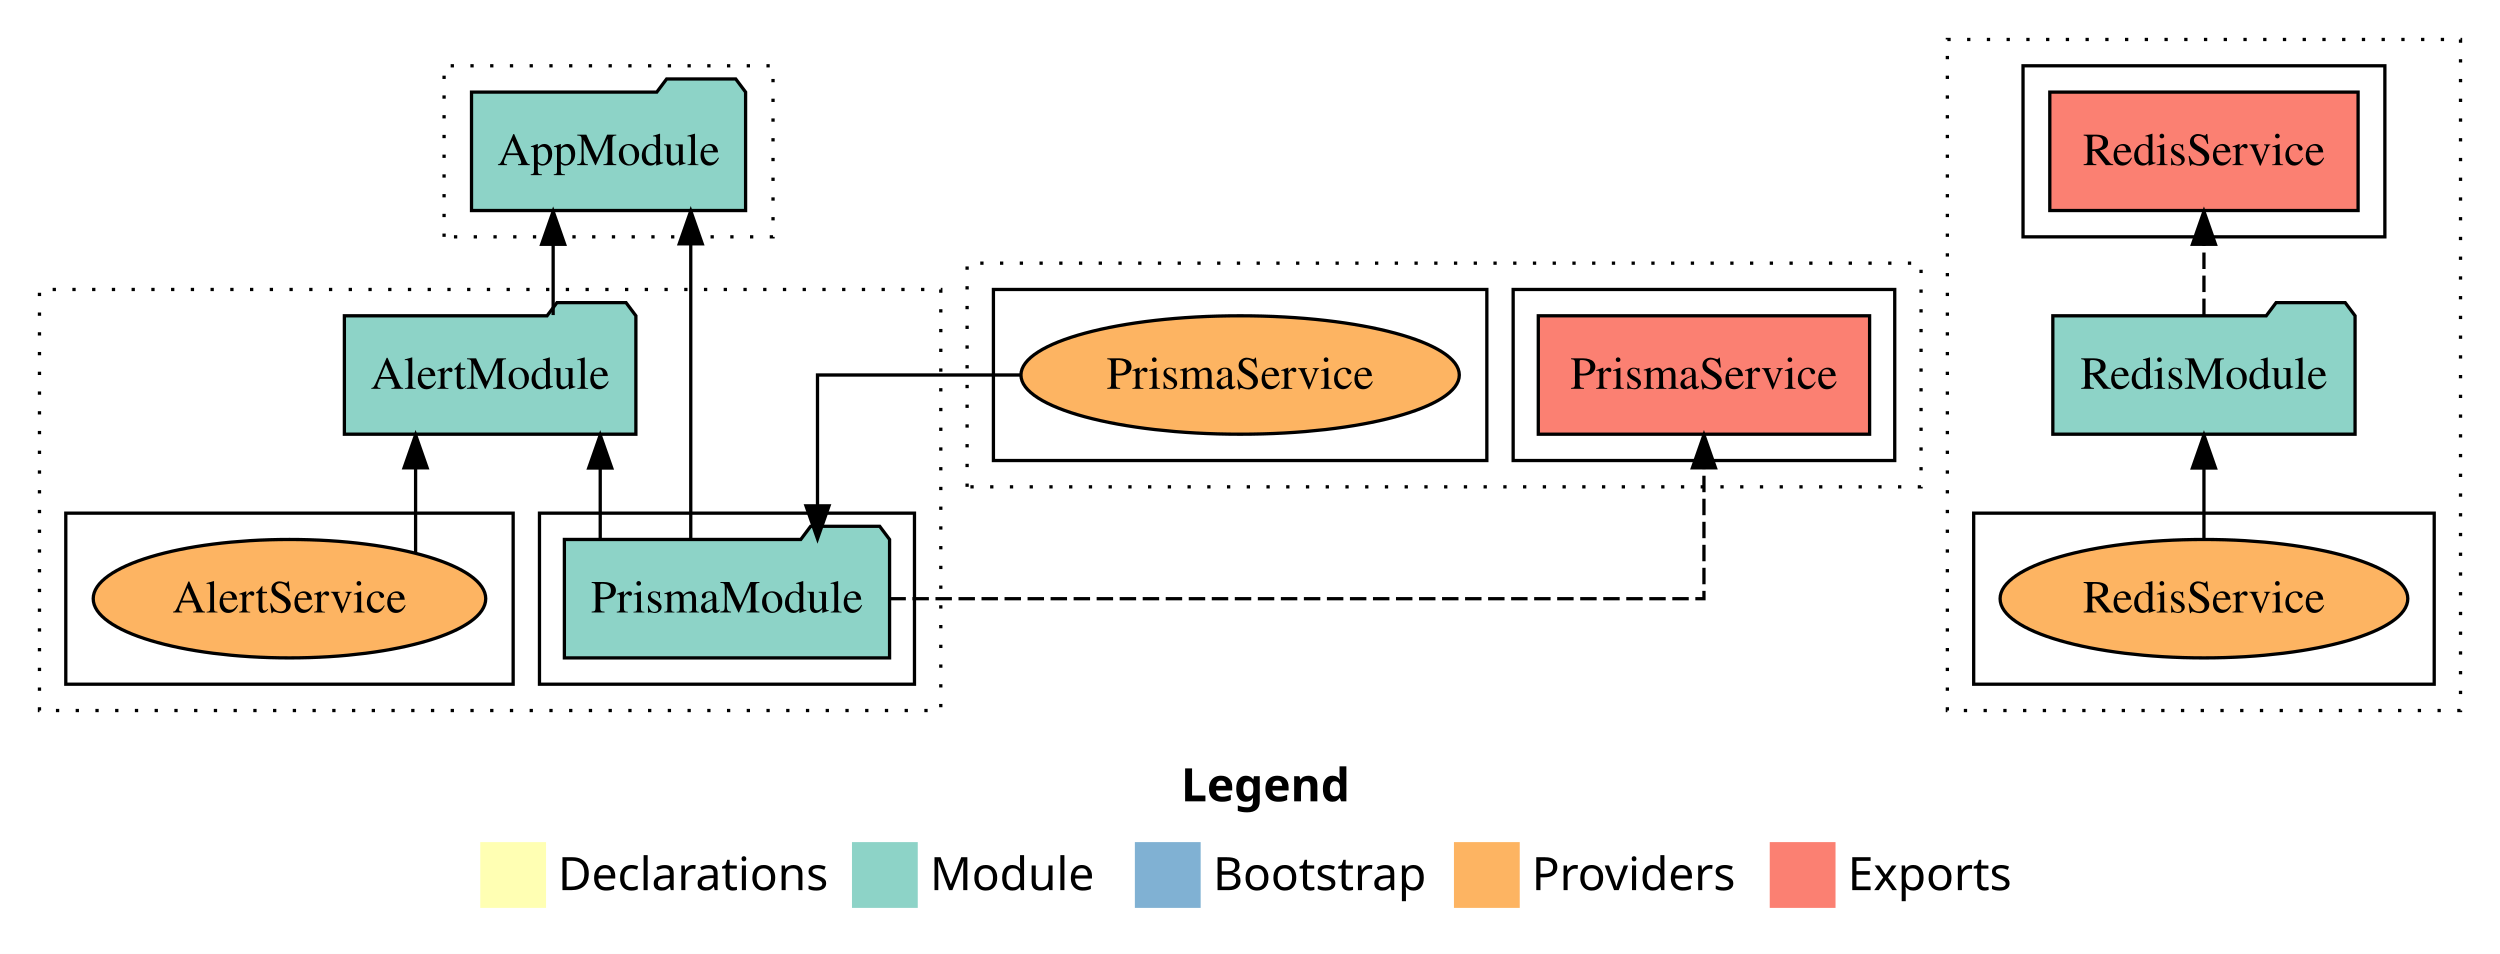
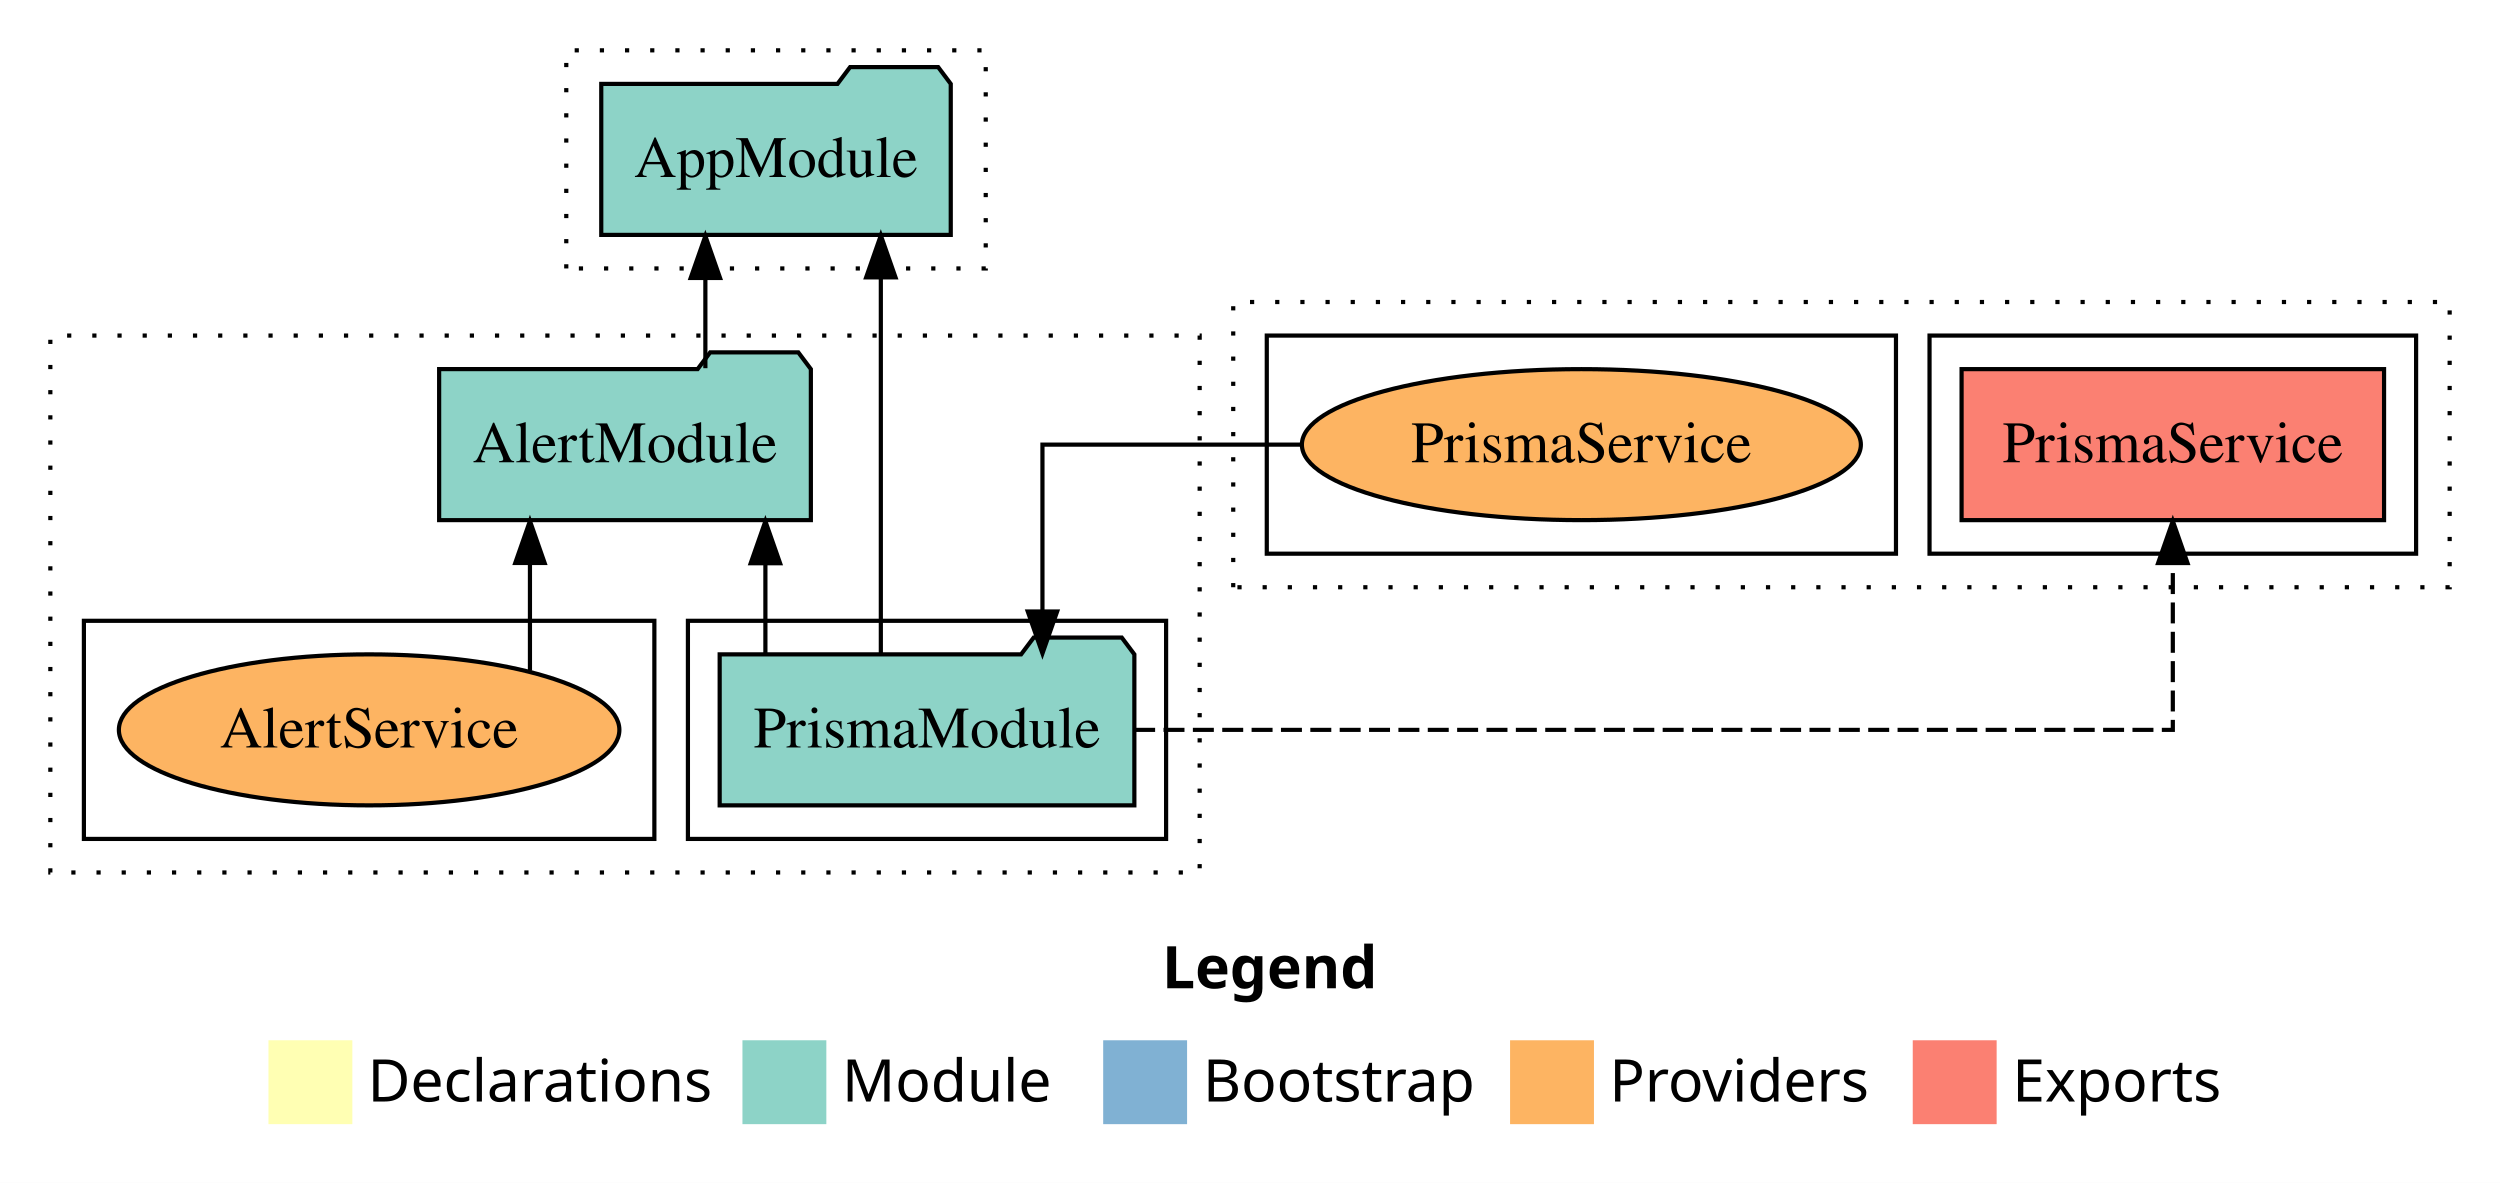
- <svg xmlns="http://www.w3.org/2000/svg" width="760pt" height="290pt" viewBox="0.00 0.00 760.00 290.00">
-   <g id="graph0" class="graph" transform="scale(1 1) rotate(0) translate(4 286)">
-     <polygon fill="white" stroke="transparent" points="-4,4 -4,-286 756,-286 756,4 -4,4" />
-     <text text-anchor="start" x="355.01" y="-42.4" font-family="Times-12" font-weight="bold" font-size="14.00">Legend</text>
-     <polygon fill="#ffffb3" stroke="transparent" points="142,-10 142,-30 162,-30 162,-10 142,-10" />
-     <text text-anchor="start" x="165.63" y="-15.4" font-family="Times-12" font-size="14.00">  Declarations</text>
-     <polygon fill="#8dd3c7" stroke="transparent" points="255,-10 255,-30 275,-30 275,-10 255,-10" />
-     <text text-anchor="start" x="278.73" y="-15.4" font-family="Times-12" font-size="14.00">  Module</text>
-     <polygon fill="#80b1d3" stroke="transparent" points="341,-10 341,-30 361,-30 361,-10 341,-10" />
-     <text text-anchor="start" x="364.78" y="-15.4" font-family="Times-12" font-size="14.00">  Bootstrap</text>
-     <polygon fill="#fdb462" stroke="transparent" points="438,-10 438,-30 458,-30 458,-10 438,-10" />
-     <text text-anchor="start" x="461.67" y="-15.4" font-family="Times-12" font-size="14.00">  Providers</text>
-     <polygon fill="#fb8072" stroke="transparent" points="534,-10 534,-30 554,-30 554,-10 534,-10" />
-     <text text-anchor="start" x="557.73" y="-15.4" font-family="Times-12" font-size="14.00">  Exports</text>
+ <svg xmlns="http://www.w3.org/2000/svg" width="596pt" height="282pt" viewBox="0.00 0.00 596.00 282.00">
+   <g id="graph0" class="graph" transform="scale(1 1) rotate(0) translate(4 278)">
+     <polygon fill="white" stroke="transparent" points="-4,4 -4,-278 592,-278 592,4 -4,4" />
+     <text text-anchor="start" x="273.01" y="-42.4" font-family="Times-12" font-weight="bold" font-size="14.00">Legend</text>
+     <polygon fill="#ffffb3" stroke="transparent" points="60,-10 60,-30 80,-30 80,-10 60,-10" />
+     <text text-anchor="start" x="83.63" y="-15.4" font-family="Times-12" font-size="14.00">  Declarations</text>
+     <polygon fill="#8dd3c7" stroke="transparent" points="173,-10 173,-30 193,-30 193,-10 173,-10" />
+     <text text-anchor="start" x="196.73" y="-15.4" font-family="Times-12" font-size="14.00">  Module</text>
+     <polygon fill="#80b1d3" stroke="transparent" points="259,-10 259,-30 279,-30 279,-10 259,-10" />
+     <text text-anchor="start" x="282.78" y="-15.4" font-family="Times-12" font-size="14.00">  Bootstrap</text>
+     <polygon fill="#fdb462" stroke="transparent" points="356,-10 356,-30 376,-30 376,-10 356,-10" />
+     <text text-anchor="start" x="379.67" y="-15.4" font-family="Times-12" font-size="14.00">  Providers</text>
+     <polygon fill="#fb8072" stroke="transparent" points="452,-10 452,-30 472,-30 472,-10 452,-10" />
+     <text text-anchor="start" x="475.73" y="-15.4" font-family="Times-12" font-size="14.00">  Exports</text>
    <g id="clust1" class="cluster">
      <polygon fill="none" stroke="black" stroke-dasharray="1,5" points="8,-70 8,-198 282,-198 282,-70 8,-70" />
    </g>
    <g id="clust3" class="cluster">
      <polygon fill="none" stroke="black" points="160,-78 160,-130 274,-130 274,-78 160,-78" />
    </g>
    <g id="clust6" class="cluster">
      <polygon fill="none" stroke="black" points="16,-78 16,-130 152,-130 152,-78 16,-78" />
    </g>
    <g id="clust7" class="cluster">
      <polygon fill="none" stroke="black" stroke-dasharray="1,5" points="131,-214 131,-266 231,-266 231,-214 131,-214" />
    </g>
    <g id="clust13" class="cluster">
      <polygon fill="none" stroke="black" stroke-dasharray="1,5" points="290,-138 290,-206 580,-206 580,-138 290,-138" />
    </g>
    <g id="clust16" class="cluster">
      <polygon fill="none" stroke="black" points="456,-146 456,-198 572,-198 572,-146 456,-146" />
    </g>
    <g id="clust18" class="cluster">
      <polygon fill="none" stroke="black" points="298,-146 298,-198 448,-198 448,-146 298,-146" />
-     </g>
-     <g id="clust19" class="cluster">
-       <polygon fill="none" stroke="black" stroke-dasharray="1,5" points="588,-70 588,-274 744,-274 744,-70 588,-70" />
-     </g>
-     <g id="clust22" class="cluster">
-       <polygon fill="none" stroke="black" points="611,-214 611,-266 721,-266 721,-214 611,-214" />
-     </g>
-     <g id="clust24" class="cluster">
-       <polygon fill="none" stroke="black" points="596,-78 596,-130 736,-130 736,-78 596,-78" />
    </g>
    <g id="node1" class="node">
      <polygon fill="#8dd3c7" stroke="black" points="266.43,-122 263.43,-126 242.43,-126 239.43,-122 167.57,-122 167.57,-86 266.43,-86 266.43,-122" />
      <text text-anchor="middle" x="217" y="-99.8" font-family="Times,serif" font-size="14.00">PrismaModule</text>
    </g>
    <g id="node2" class="node">
      <polygon fill="#8dd3c7" stroke="black" points="189.31,-190 186.31,-194 165.31,-194 162.31,-190 100.69,-190 100.69,-154 189.31,-154 189.31,-190" />
      <text text-anchor="middle" x="145" y="-167.8" font-family="Times,serif" font-size="14.00">AlertModule</text>
    </g>
    <g id="edge1" class="edge">
      <path fill="none" stroke="black" d="M178.47,-122.22C178.47,-122.22 178.47,-143.73 178.47,-143.73" />
      <polygon fill="black" stroke="black" points="174.97,-143.73 178.47,-153.73 181.97,-143.73 174.97,-143.73" />
    </g>
    <g id="node4" class="node">
      <polygon fill="#8dd3c7" stroke="black" points="222.66,-258 219.66,-262 198.66,-262 195.66,-258 139.34,-258 139.34,-222 222.66,-222 222.66,-258" />
      <text text-anchor="middle" x="181" y="-235.8" font-family="Times,serif" font-size="14.00">AppModule</text>
    </g>
    <g id="edge4" class="edge">
      <path fill="none" stroke="black" d="M205.99,-122.06C205.99,-122.06 205.99,-211.87 205.99,-211.87" />
      <polygon fill="black" stroke="black" points="202.49,-211.87 205.99,-221.87 209.49,-211.87 202.49,-211.87" />
    </g>
    <g id="node5" class="node">
      <polygon fill="#fb8072" stroke="black" points="564.36,-190 463.64,-190 463.64,-154 564.36,-154 564.36,-190" />
      <text text-anchor="middle" x="514" y="-167.8" font-family="Times,serif" font-size="14.00">PrismaService </text>
    </g>
    <g id="edge5" class="edge">
      <path fill="none" stroke="black" stroke-dasharray="5,2" d="M266.38,-104C350.83,-104 514,-104 514,-104 514,-104 514,-143.78 514,-143.78" />
      <polygon fill="black" stroke="black" points="510.5,-143.78 514,-153.78 517.5,-143.78 510.5,-143.78" />
    </g>
    <g id="edge3" class="edge">
      <path fill="none" stroke="black" d="M164.16,-190.22C164.16,-190.22 164.16,-211.73 164.16,-211.73" />
      <polygon fill="black" stroke="black" points="160.66,-211.73 164.16,-221.73 167.66,-211.73 160.66,-211.73" />
    </g>
    <g id="node3" class="node">
      <ellipse fill="#fdb462" stroke="black" cx="84" cy="-104" rx="59.66" ry="18" />
      <text text-anchor="middle" x="84" y="-99.8" font-family="Times,serif" font-size="14.00">AlertService</text>
    </g>
    <g id="edge2" class="edge">
      <path fill="none" stroke="black" d="M122.34,-118.09C122.34,-118.09 122.34,-143.79 122.34,-143.79" />
      <polygon fill="black" stroke="black" points="118.84,-143.79 122.34,-153.79 125.84,-143.79 118.84,-143.79" />
    </g>
    <g id="node6" class="node">
      <ellipse fill="#fdb462" stroke="black" cx="373" cy="-172" rx="66.63" ry="18" />
      <text text-anchor="middle" x="373" y="-167.8" font-family="Times,serif" font-size="14.00">PrismaService</text>
    </g>
    <g id="edge6" class="edge">
      <path fill="none" stroke="black" d="M306.13,-172C274.91,-172 244.52,-172 244.52,-172 244.52,-172 244.52,-132.22 244.52,-132.22" />
      <polygon fill="black" stroke="black" points="248.02,-132.22 244.52,-122.22 241.02,-132.22 248.02,-132.22" />
    </g>
-     <g id="node7" class="node">
-       <polygon fill="#fb8072" stroke="black" points="712.86,-258 619.14,-258 619.14,-222 712.86,-222 712.86,-258" />
-       <text text-anchor="middle" x="666" y="-235.8" font-family="Times,serif" font-size="14.00">RedisService </text>
-     </g>
-     <g id="node8" class="node">
-       <polygon fill="#8dd3c7" stroke="black" points="711.94,-190 708.94,-194 687.94,-194 684.94,-190 620.06,-190 620.06,-154 711.94,-154 711.94,-190" />
-       <text text-anchor="middle" x="666" y="-167.8" font-family="Times,serif" font-size="14.00">RedisModule</text>
-     </g>
-     <g id="edge7" class="edge">
-       <path fill="none" stroke="black" stroke-dasharray="5,2" d="M666,-190.22C666,-190.22 666,-211.73 666,-211.73" />
-       <polygon fill="black" stroke="black" points="662.5,-211.73 666,-221.73 669.5,-211.73 662.5,-211.73" />
-     </g>
-     <g id="node9" class="node">
-       <ellipse fill="#fdb462" stroke="black" cx="666" cy="-104" rx="61.97" ry="18" />
-       <text text-anchor="middle" x="666" y="-99.8" font-family="Times,serif" font-size="14.00">RedisService</text>
-     </g>
-     <g id="edge8" class="edge">
-       <path fill="none" stroke="black" d="M666,-122.22C666,-122.22 666,-143.73 666,-143.73" />
-       <polygon fill="black" stroke="black" points="662.5,-143.73 666,-153.73 669.5,-143.73 662.5,-143.73" />
-     </g>
  </g>
</svg>
